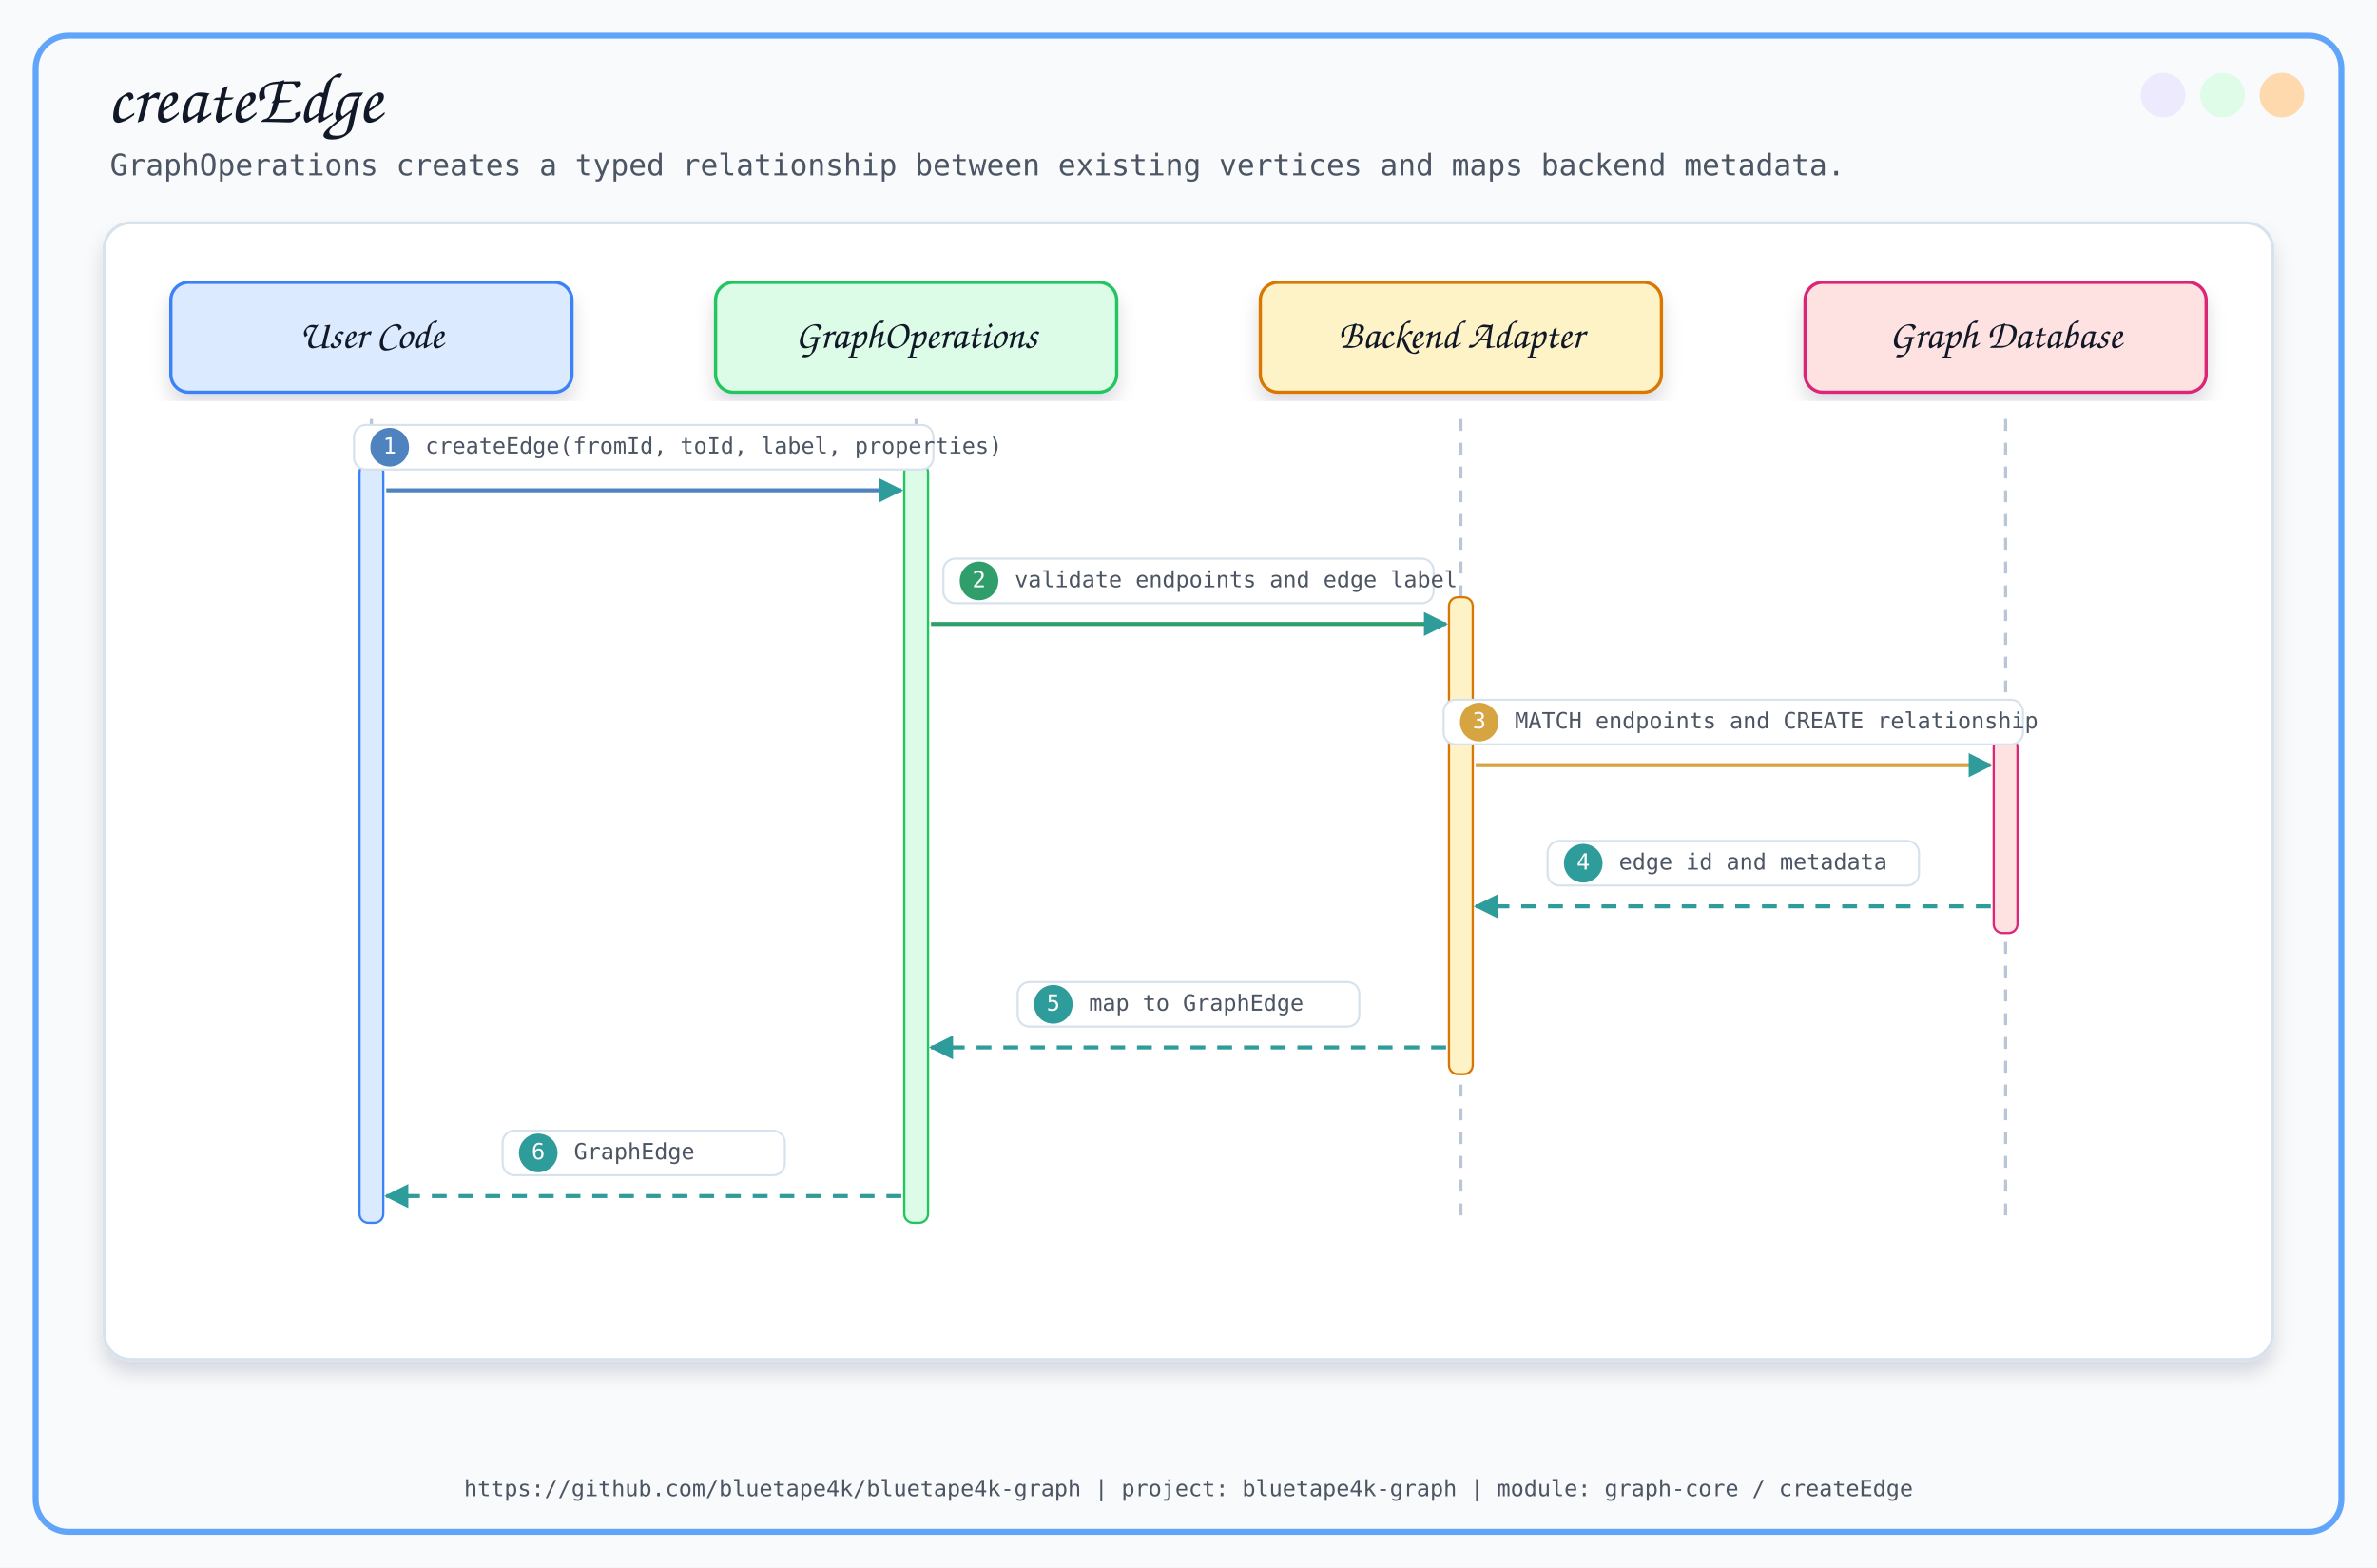
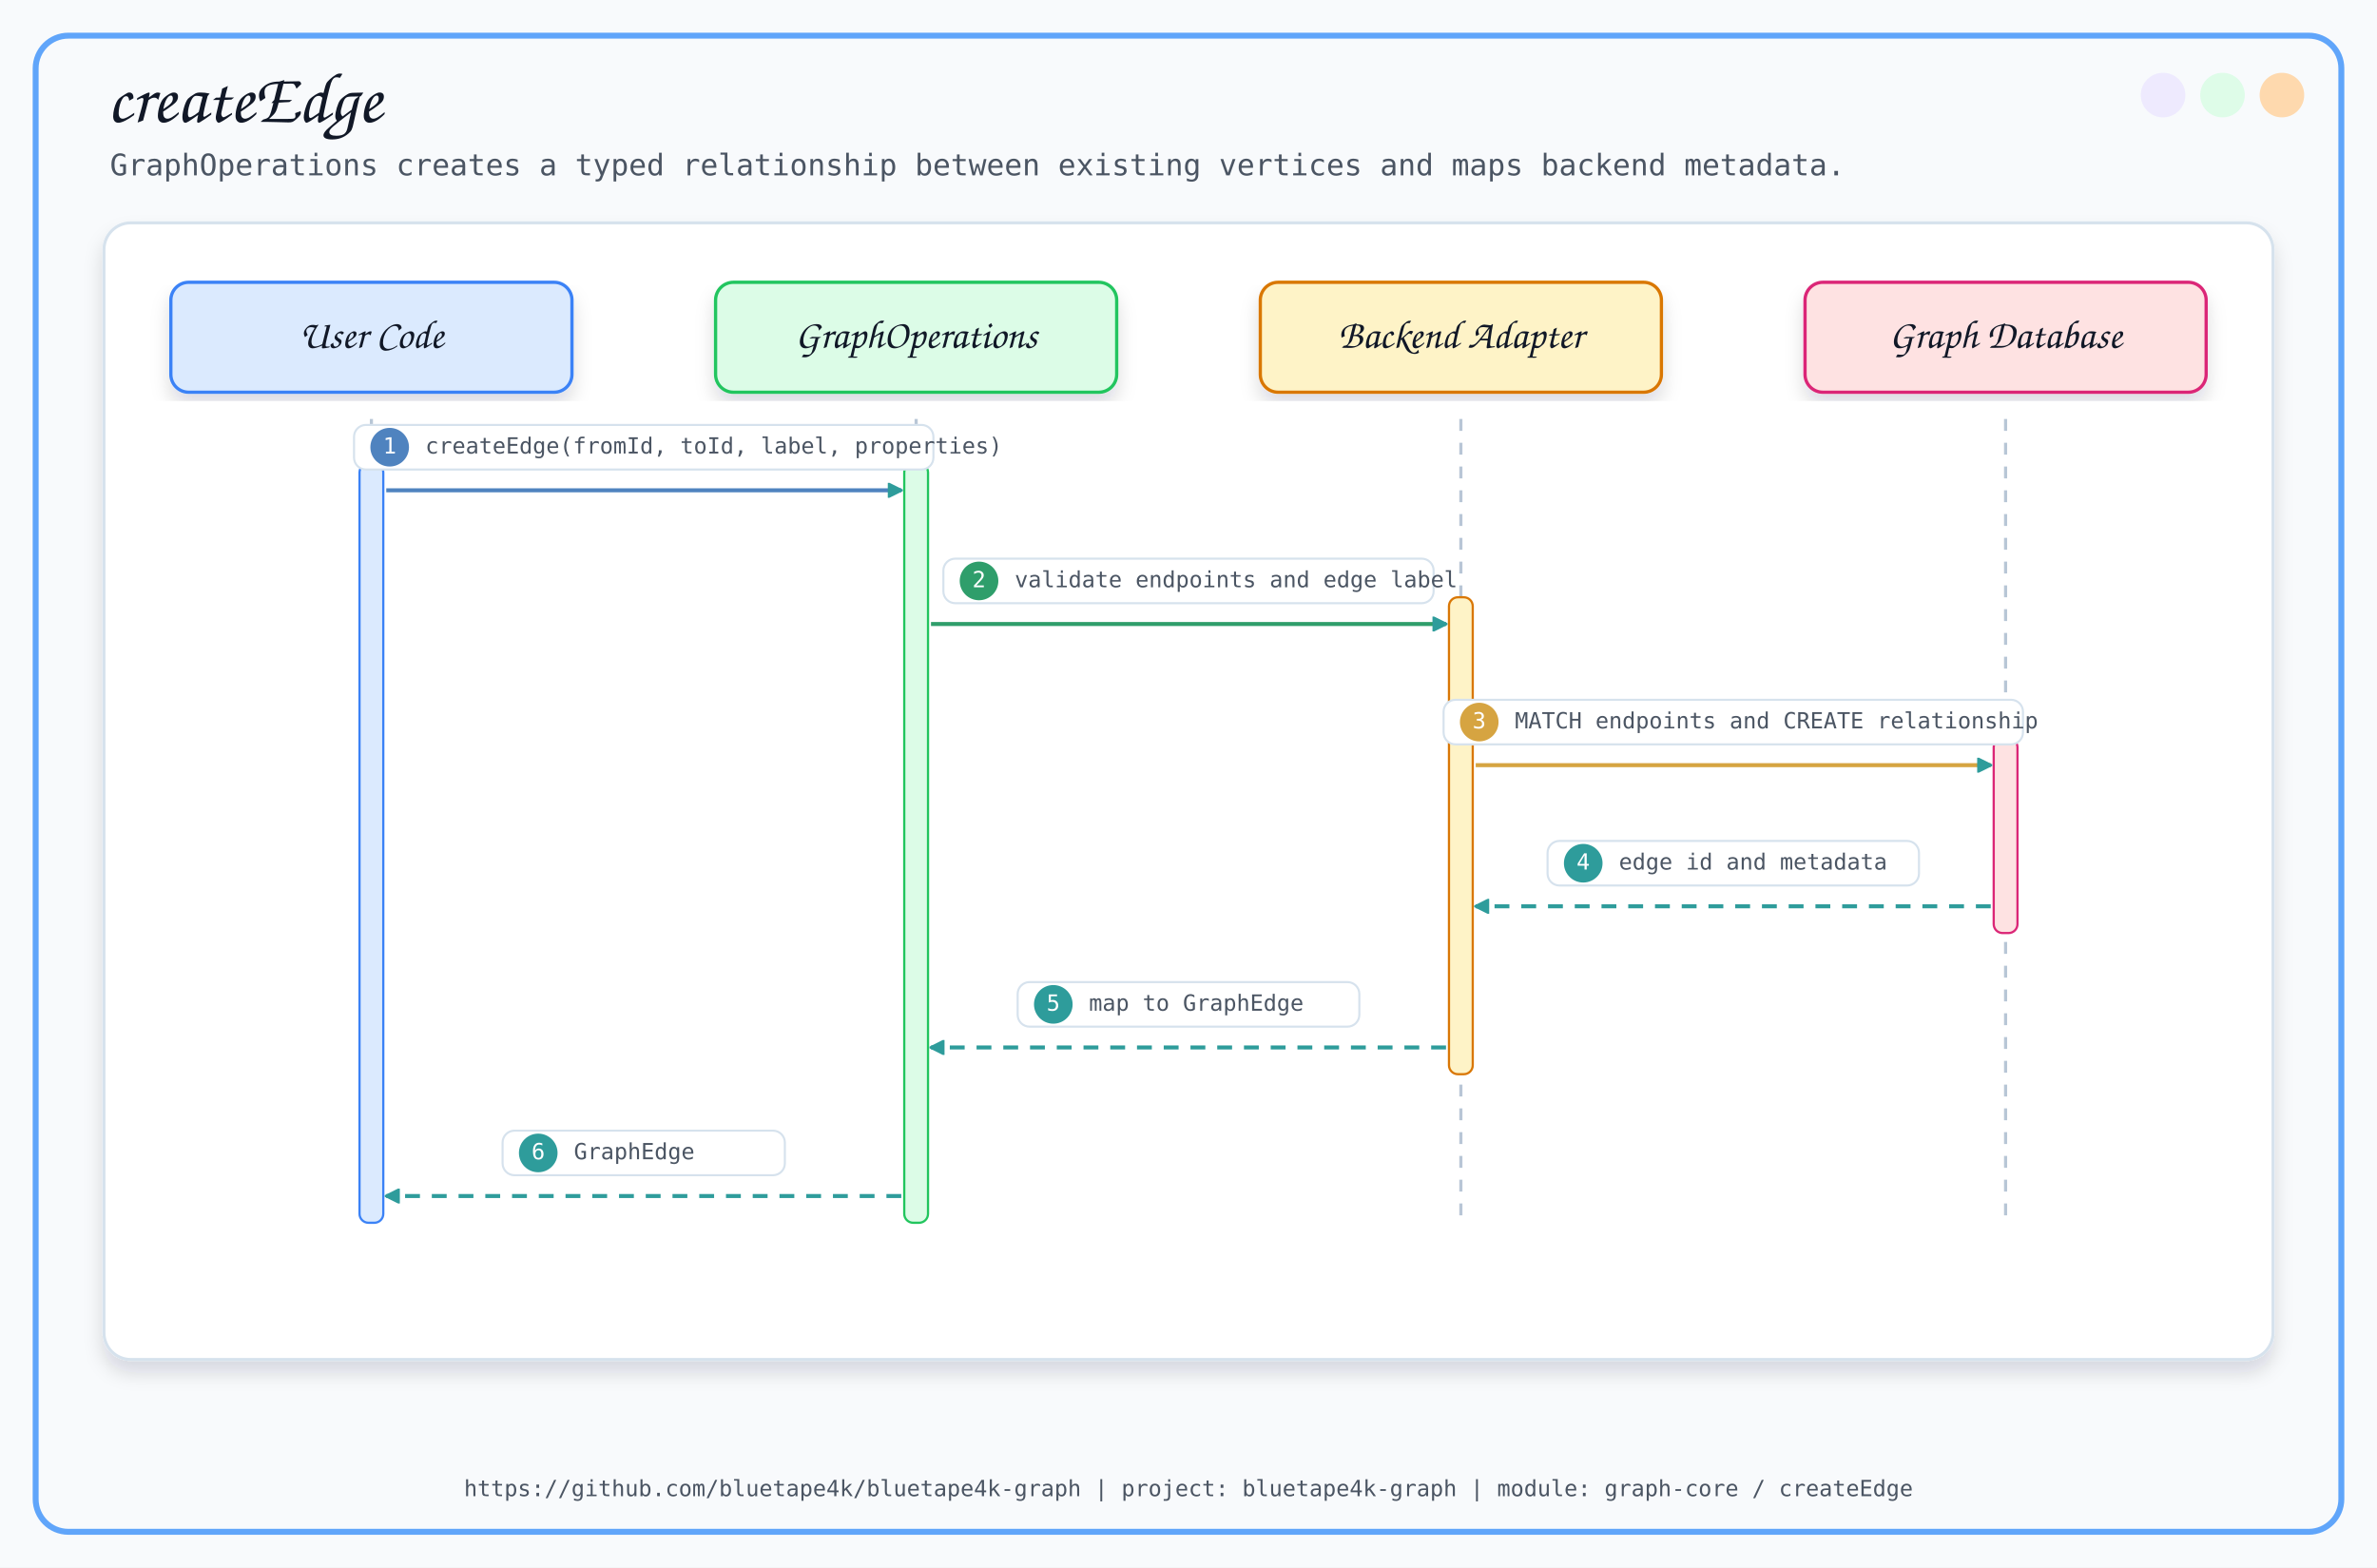
<svg xmlns="http://www.w3.org/2000/svg" width="1600" height="1055" viewBox="0 0 1600 1055">
  <defs>
    <filter id="softShadow" x="-8%" y="-8%" width="116%" height="116%">
      <feDropShadow dx="0" dy="8" stdDeviation="6" flood-color="#0F172A" flood-opacity="0.14" />
    </filter>
-     <marker id="arrow" viewBox="0 0 10 10" refX="9" refY="5" markerWidth="8" markerHeight="8" orient="auto-start-reverse">
+     <marker markerUnits="userSpaceOnUse" id="arrow" viewBox="0 0 10 10" refX="9" refY="5" markerWidth="10" markerHeight="10" orient="auto-start-reverse">
      <path d="M 0 0 L 10 5 L 0 10 z" fill="#2563EB" />
    </marker>
  </defs>
  <style>
      .title { font-family: 'Architects Daughter', cursive; font-size: 48px; fill: #111827; }
      .subtitle { font-family: 'Comic Mono', monospace; font-size: 20px; fill: #4B5563; }
      .label { font-family: 'Architects Daughter', cursive; font-size: 27px; fill: #111827; }
      .small { font-family: 'Comic Mono', monospace; font-size: 18px; fill: #374151; }
      .tiny { font-family: 'Comic Mono', monospace; font-size: 15px; fill: #4B5563; }
      .card { filter: url(#softShadow); }
      .line { stroke: #2563EB; stroke-width: 3; fill: none; marker-end: url(#arrow); }
      .thin { stroke: #60A5FA; stroke-width: 2; fill: none; marker-end: url(#arrow); }
      .dash { stroke: #64748B; stroke-width: 2; stroke-dasharray: 8 8; fill: none; marker-end: url(#arrow); }
    </style>
  <defs>
-     <marker id="seqArrow" markerWidth="6" markerHeight="6" refX="5.5" refY="3" orient="auto" markerUnits="strokeWidth">
-       <path d="M 0 0 L 6 3 L 0 6 z" fill="#2E9C9B" />
+     <marker id="seqArrow" markerUnits="userSpaceOnUse" viewBox="0 0 10 10" refX="9" refY="5" markerWidth="10" markerHeight="10" orient="auto">
+       <path d="M 0 0 L 10 5 L 0 10 Z" fill="#2E9C9B" stroke="#2E9C9B" />
    </marker>
  </defs>
  <rect x="0" y="0" width="1600" height="1055" fill="#F8FAFC" />
  <rect x="24" y="24" width="1552" height="1007" rx="22" fill="none" stroke="#60A5FA" stroke-width="4" />
  <circle cx="1536" cy="64" r="15" fill="#FED7AA" opacity="0.95" />
  <circle cx="1496" cy="64" r="15" fill="#DCFCE7" opacity="0.95" />
  <circle cx="1456" cy="64" r="15" fill="#EDE9FE" opacity="0.95" />
  <text x="72" y="82" class="title">createEdge</text>
  <text x="74" y="118" class="subtitle">GraphOperations creates a typed relationship between existing vertices and maps backend metadata.</text>
  <text x="800.0" y="1007" text-anchor="middle" class="tiny">https://github.com/bluetape4k/bluetape4k-graph | project: bluetape4k-graph | module: graph-core / createEdge</text>
  <rect x="70" y="150" width="1460" height="765" rx="18" fill="#FFFFFF" stroke="#D6E2ED" stroke-width="2" filter="url(#softShadow)" />
  <rect x="115.0" y="190" width="270" height="74" rx="12" fill="#DBEAFE" stroke="#3B82F6" stroke-width="2.2" filter="url(#softShadow)" />
  <text x="250.0" y="227.0" text-anchor="middle" dominant-baseline="middle" class="label">User Code</text>
  <line x1="250.0" y1="282" x2="250.0" y2="823" stroke="#B8C6D6" stroke-width="2.1" stroke-dasharray="8 8" />
  <rect x="481.667" y="190" width="270" height="74" rx="12" fill="#DCFCE7" stroke="#22C55E" stroke-width="2.2" filter="url(#softShadow)" />
  <text x="616.667" y="227.0" text-anchor="middle" dominant-baseline="middle" class="label">GraphOperations</text>
  <line x1="616.667" y1="282" x2="616.667" y2="823" stroke="#B8C6D6" stroke-width="2.1" stroke-dasharray="8 8" />
  <rect x="848.333" y="190" width="270" height="74" rx="12" fill="#FEF3C7" stroke="#D97706" stroke-width="2.2" filter="url(#softShadow)" />
  <text x="983.333" y="227.0" text-anchor="middle" dominant-baseline="middle" class="label">Backend Adapter</text>
  <line x1="983.333" y1="282" x2="983.333" y2="823" stroke="#B8C6D6" stroke-width="2.1" stroke-dasharray="8 8" />
  <rect x="1215.0" y="190" width="270" height="74" rx="12" fill="#FEE2E2" stroke="#DB2777" stroke-width="2.2" filter="url(#softShadow)" />
  <text x="1350.0" y="227.0" text-anchor="middle" dominant-baseline="middle" class="label">Graph Database</text>
  <line x1="1350.0" y1="282" x2="1350.0" y2="823" stroke="#B8C6D6" stroke-width="2.1" stroke-dasharray="8 8" />
  <rect x="242.0" y="312" width="16" height="511" rx="6" fill="#DBEAFE" stroke="#3B82F6" stroke-width="1.5" />
  <rect x="608.667" y="312" width="16" height="511" rx="6" fill="#DCFCE7" stroke="#22C55E" stroke-width="1.5" />
  <rect x="975.333" y="402" width="16" height="321" rx="6" fill="#FEF3C7" stroke="#D97706" stroke-width="1.5" />
  <rect x="1342.0" y="497" width="16" height="131" rx="6" fill="#FEE2E2" stroke="#DB2777" stroke-width="1.5" />
  <line x1="260.0" y1="330" x2="606.667" y2="330" stroke="#4F83BF" stroke-width="2.7" marker-end="url(#seqArrow)" />
  <rect x="238.3" y="286" width="390" height="30" rx="8" fill="#FFFFFF" stroke="#D6E2ED" stroke-width="1.4" />
  <circle cx="262.3" cy="301" r="13" fill="#4F83BF" />
  <text x="262.3" y="301" text-anchor="middle" dominant-baseline="middle" class="tiny" style="fill:#FFFFFF">1</text>
  <text x="286.3" y="301" dominant-baseline="middle" class="tiny">createEdge(fromId, toId, label, properties)</text>
  <line x1="626.667" y1="420" x2="973.333" y2="420" stroke="#2F9E6B" stroke-width="2.7" marker-end="url(#seqArrow)" />
  <rect x="635.0" y="376" width="330" height="30" rx="8" fill="#FFFFFF" stroke="#D6E2ED" stroke-width="1.4" />
  <circle cx="659.0" cy="391" r="13" fill="#2F9E6B" />
  <text x="659.0" y="391" text-anchor="middle" dominant-baseline="middle" class="tiny" style="fill:#FFFFFF">2</text>
  <text x="683.0" y="391" dominant-baseline="middle" class="tiny">validate endpoints and edge label</text>
  <line x1="993.333" y1="515" x2="1340.0" y2="515" stroke="#D6A441" stroke-width="2.7" marker-end="url(#seqArrow)" />
  <rect x="971.7" y="471" width="390" height="30" rx="8" fill="#FFFFFF" stroke="#D6E2ED" stroke-width="1.4" />
  <circle cx="995.7" cy="486" r="13" fill="#D6A441" />
  <text x="995.7" y="486" text-anchor="middle" dominant-baseline="middle" class="tiny" style="fill:#FFFFFF">3</text>
  <text x="1019.7" y="486" dominant-baseline="middle" class="tiny">MATCH endpoints and CREATE relationship</text>
  <line x1="1340.0" y1="610" x2="993.333" y2="610" stroke="#2E9C9B" stroke-width="2.7" stroke-dasharray="10 8" marker-end="url(#seqArrow)" />
  <rect x="1041.7" y="566" width="250" height="30" rx="8" fill="#FFFFFF" stroke="#D6E2ED" stroke-width="1.4" />
  <circle cx="1065.7" cy="581" r="13" fill="#2E9C9B" />
  <text x="1065.7" y="581" text-anchor="middle" dominant-baseline="middle" class="tiny" style="fill:#FFFFFF">4</text>
  <text x="1089.7" y="581" dominant-baseline="middle" class="tiny">edge id and metadata</text>
  <line x1="973.333" y1="705" x2="626.667" y2="705" stroke="#2E9C9B" stroke-width="2.7" stroke-dasharray="10 8" marker-end="url(#seqArrow)" />
  <rect x="685.0" y="661" width="230" height="30" rx="8" fill="#FFFFFF" stroke="#D6E2ED" stroke-width="1.4" />
  <circle cx="709.0" cy="676" r="13" fill="#2E9C9B" />
  <text x="709.0" y="676" text-anchor="middle" dominant-baseline="middle" class="tiny" style="fill:#FFFFFF">5</text>
  <text x="733.0" y="676" dominant-baseline="middle" class="tiny">map to GraphEdge</text>
  <line x1="606.667" y1="805" x2="260.0" y2="805" stroke="#2E9C9B" stroke-width="2.7" stroke-dasharray="10 8" marker-end="url(#seqArrow)" />
  <rect x="338.3" y="761" width="190" height="30" rx="8" fill="#FFFFFF" stroke="#D6E2ED" stroke-width="1.4" />
  <circle cx="362.3" cy="776" r="13" fill="#2E9C9B" />
  <text x="362.3" y="776" text-anchor="middle" dominant-baseline="middle" class="tiny" style="fill:#FFFFFF">6</text>
  <text x="386.3" y="776" dominant-baseline="middle" class="tiny">GraphEdge</text>
</svg>
